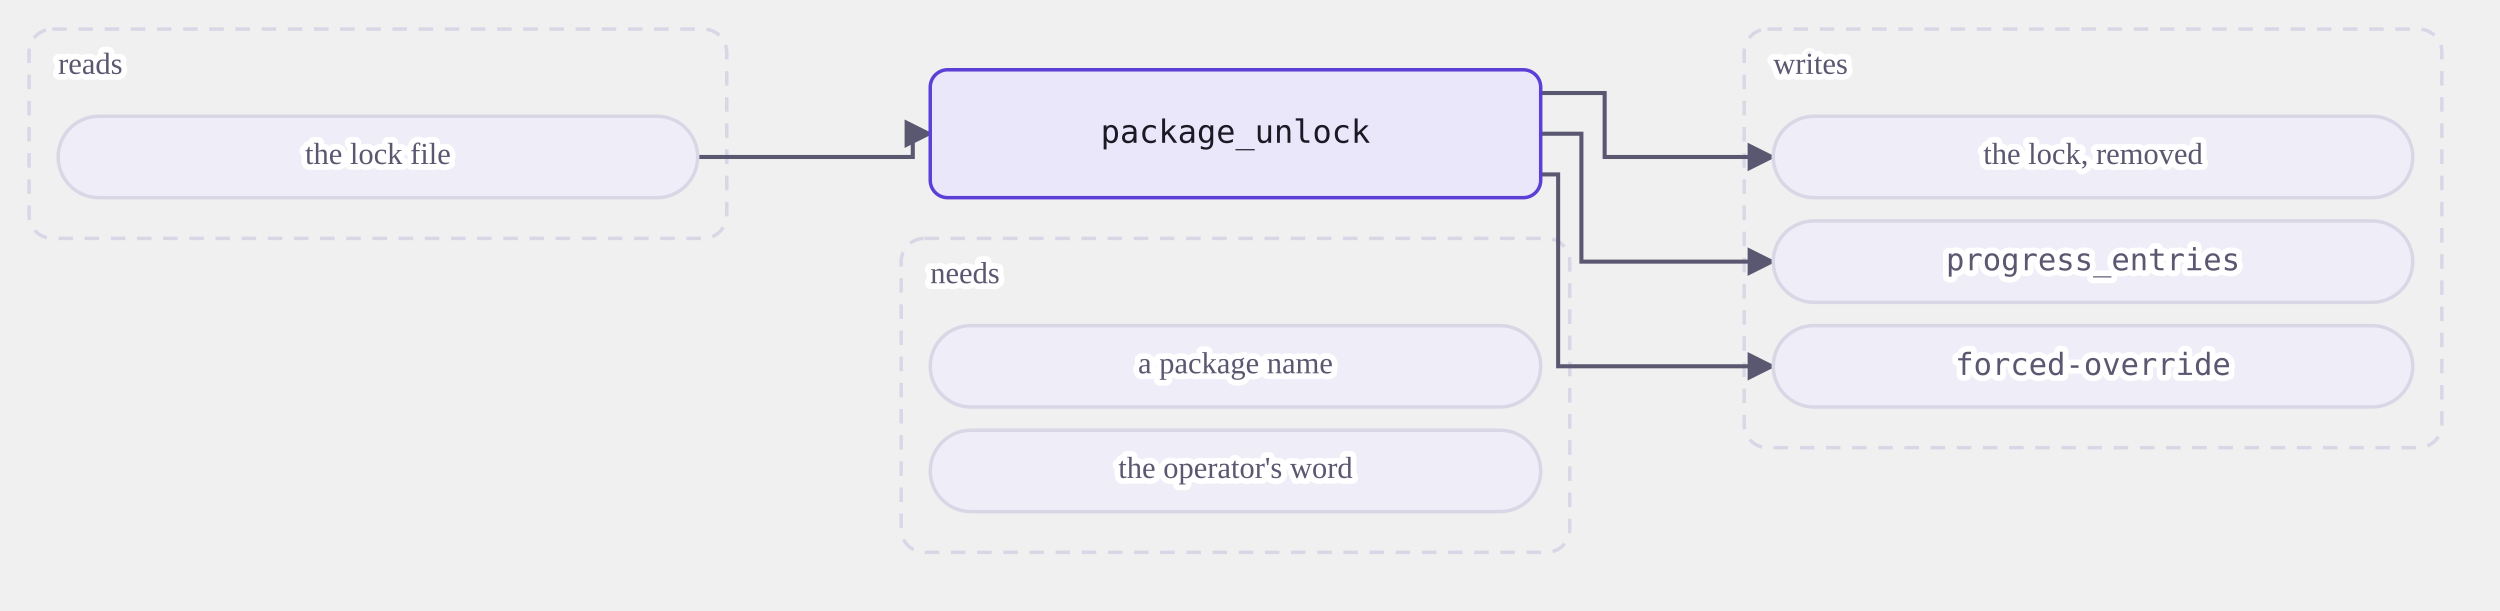
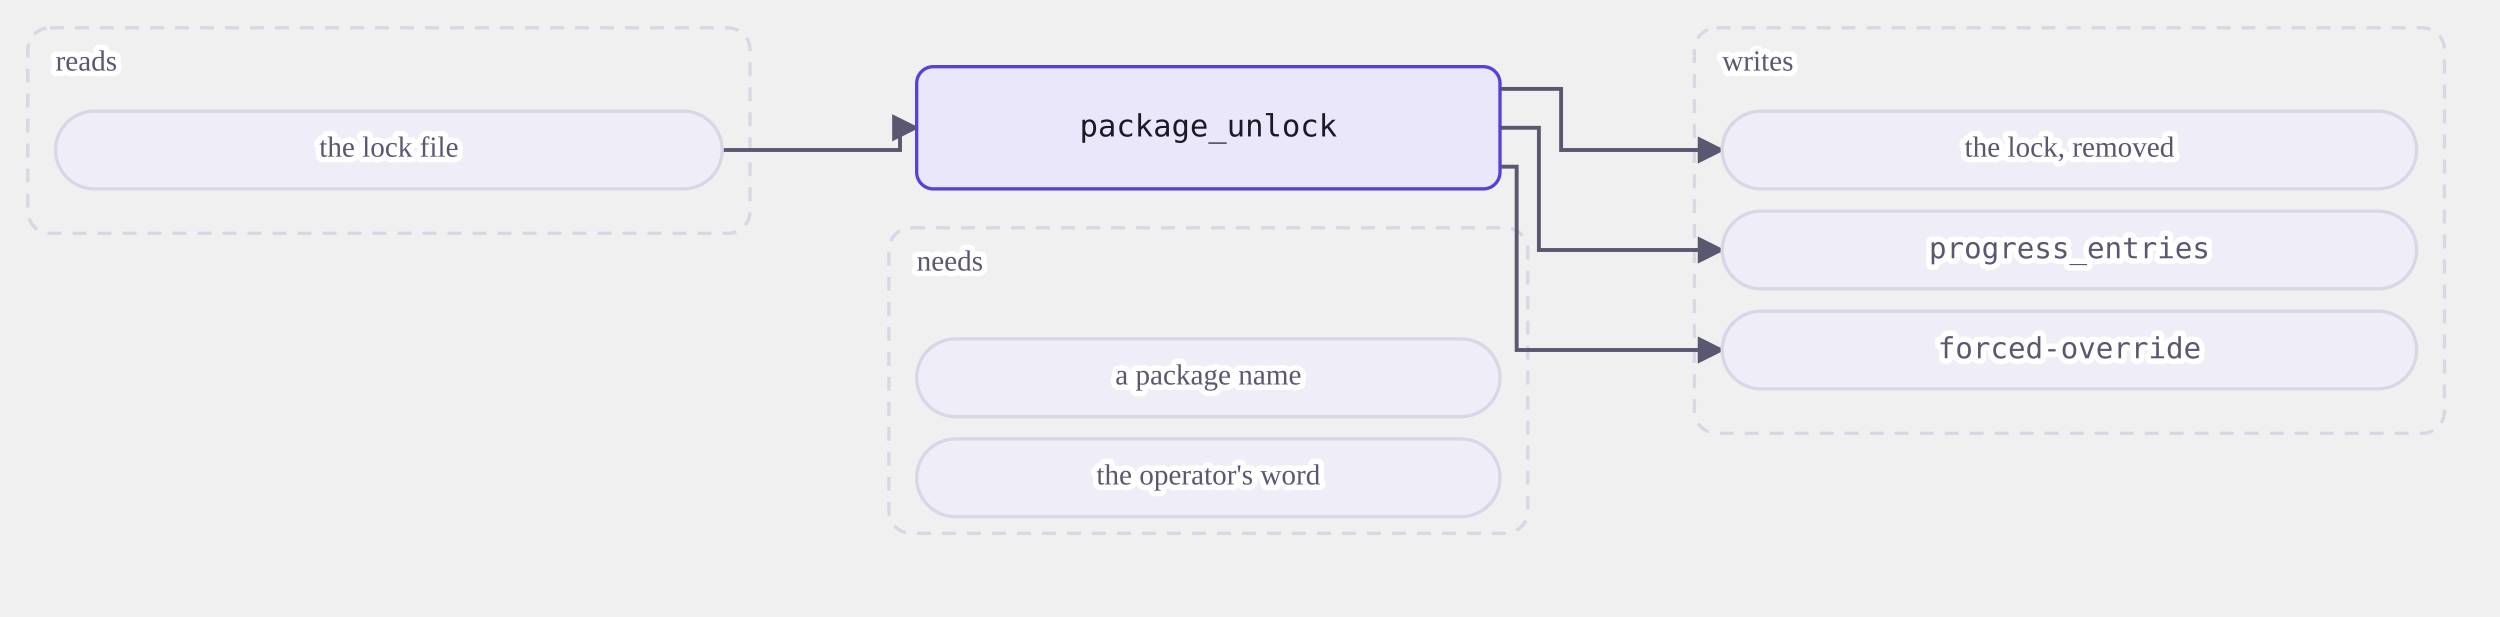
- <svg xmlns="http://www.w3.org/2000/svg" class="dia" lang="en" viewBox="0 0 860 210" width="860" height="210" role="img" aria-label="What the tool needs before it runs, what it reads, and what it writes. Every claim is pinned to a line of the server.">
+ <svg xmlns="http://www.w3.org/2000/svg" class="dia" lang="en" viewBox="0 0 900 222" width="900" height="222" role="img" aria-label="What the tool needs before it runs, what it reads, and what it writes. Every claim is pinned to a line of the server.">
  <style>svg{font-family:Georgia, "Times New Roman", serif;color:#1b1a24;direction:ltr}text{fill:currentColor}.box{fill:#efedf7;stroke:#d9d6e6;stroke-width:1.2}.box.acc{fill:#ebe7fb;stroke:#5b3fd6}.box.good{fill:#e0efe6;stroke:#1f8a4c}.box.bad{fill:#f8e7e7;stroke:#c23b36}.box.warn{fill:#f3ebdd;stroke:#a8700f}.box.frame{fill:none;stroke:#d9d6e6;stroke-dasharray:5 4}.frame .lbl{fill:#5a5770}.edge{fill:none;stroke:#5a5770;stroke-width:1.4}.edge.acc{stroke:#5b3fd6;stroke-width:1.8}.edge.loop{stroke-dasharray:4 3}.lbl{font-size:12px}.lbl.small{font-size:10.5px;fill:#5a5770;paint-order:stroke fill;stroke:#ffffff;stroke-width:4px;stroke-linejoin:round}.lbl.strong{font-weight:600;font-size:13px}.num{font-family:Consolas, Menlo, monospace;font-size:11px;direction:ltr;unicode-bidi:isolate}.arrow{fill:#5a5770}.arrow.acc{fill:#5b3fd6}</style>
  <defs>
    <marker id="ar-fx-package_unlock-en" viewBox="0 0 10 10" refX="9" refY="5" markerWidth="7" markerHeight="7" orient="auto-start-reverse">
      <path d="M0 0L10 5L0 10z" class="arrow" />
    </marker>
    <marker id="ara-fx-package_unlock-en" viewBox="0 0 10 10" refX="9" refY="5" markerWidth="7" markerHeight="7" orient="auto-start-reverse">
      <path d="M0 0L10 5L0 10z" class="arrow acc" />
    </marker>
  </defs>
  <g class="frame">
-     <rect class="box frame" x="10.0" y="10" width="240" height="72" rx="8" />
+     <rect class="box frame" x="10.0" y="10" width="260" height="74" rx="8" />
    <text class="lbl small" x="20.0" y="23.0" text-anchor="start" dominant-baseline="middle">reads</text>
  </g>
  <g class="frame">
-     <rect class="box frame" x="600.0" y="10" width="240" height="144" rx="8" />
-     <text class="lbl small" x="610.0" y="23.0" text-anchor="start" dominant-baseline="middle">writes</text>
+     <rect class="box frame" x="610.0" y="10" width="270" height="146" rx="8" />
+     <text class="lbl small" x="620.0" y="23.0" text-anchor="start" dominant-baseline="middle">writes</text>
  </g>
  <g class="frame">
-     <rect class="box frame" x="310.0" y="82" width="230" height="108" rx="8" />
-     <text class="lbl small" x="320.0" y="95.0" text-anchor="start" dominant-baseline="middle">needs</text>
+     <rect class="box frame" x="320.0" y="82" width="230" height="110" rx="8" />
+     <text class="lbl small" x="330.0" y="95.0" text-anchor="start" dominant-baseline="middle">needs</text>
  </g>
-   <path class="edge  draw" marker-end="url(#ar-fx-package_unlock-en)" d="M240.0 54.0 L314.0 54.0 L314.0 46.0 L320.0 46.0" />
-   <path class="edge  draw" marker-end="url(#ar-fx-package_unlock-en)" d="M530.0 32.0 L552.0 32.0 L552.0 54.0 L610.0 54.0" />
-   <path class="edge  draw" marker-end="url(#ar-fx-package_unlock-en)" d="M530.0 46.0 L544.0 46.0 L544.0 90.0 L610.0 90.0" />
-   <path class="edge  draw" marker-end="url(#ar-fx-package_unlock-en)" d="M530.0 60.0 L536.0 60.0 L536.0 126.0 L610.0 126.0" />
+   <path class="edge  draw" marker-end="url(#ar-fx-package_unlock-en)" d="M260.0 54.0 L324.0 54.0 L324.0 46.0 L330.0 46.0" />
+   <path class="edge  draw" marker-end="url(#ar-fx-package_unlock-en)" d="M540.0 32.0 L562.0 32.0 L562.0 54.0 L620.0 54.0" />
+   <path class="edge  draw" marker-end="url(#ar-fx-package_unlock-en)" d="M540.0 46.0 L554.0 46.0 L554.0 90.0 L620.0 90.0" />
+   <path class="edge  draw" marker-end="url(#ar-fx-package_unlock-en)" d="M540.0 60.0 L546.0 60.0 L546.0 126.0 L620.0 126.0" />
+   <g data-key="l0">
+     <rect class="box pill" x="20.0" y="40" width="240" height="28" rx="14.0" />
+     <text class="lbl small" x="140.0" y="54.0" text-anchor="middle" dominant-baseline="middle">the lock file</text>
+   </g>
  <g data-key="r0">
-     <rect class="box pill" x="20.0" y="40" width="220" height="28" rx="14.0" />
-     <text class="lbl small" x="130.0" y="54.0" text-anchor="middle" dominant-baseline="middle">the lock file</text>
+     <rect class="box pill" x="620.0" y="40" width="250" height="28" rx="14.0" />
+     <text class="lbl small" x="745.0" y="54.0" text-anchor="middle" dominant-baseline="middle">the lock, removed</text>
  </g>
-   <g data-key="w0">
-     <rect class="box pill" x="610.0" y="40" width="220" height="28" rx="14.0" />
-     <text class="lbl small" x="720.0" y="54.0" text-anchor="middle" dominant-baseline="middle">the lock, removed</text>
+   <g data-key="r1">
+     <rect class="box pill" x="620.0" y="76" width="250" height="28" rx="14.0" />
+     <text class="lbl num small" x="745.0" y="90.0" text-anchor="middle" dominant-baseline="middle" style="direction:ltr;unicode-bidi:isolate">progress_entries</text>
  </g>
-   <g data-key="w1">
-     <rect class="box pill" x="610.0" y="76" width="220" height="28" rx="14.0" />
-     <text class="lbl num small" x="720.0" y="90.0" text-anchor="middle" dominant-baseline="middle" style="direction:ltr;unicode-bidi:isolate">progress_entries</text>
+   <g data-key="r2">
+     <rect class="box pill" x="620.0" y="112" width="250" height="28" rx="14.0" />
+     <text class="lbl num small" x="745.0" y="126.0" text-anchor="middle" dominant-baseline="middle" style="direction:ltr;unicode-bidi:isolate">forced-override</text>
  </g>
-   <g data-key="w2">
-     <rect class="box pill" x="610.0" y="112" width="220" height="28" rx="14.0" />
-     <text class="lbl num small" x="720.0" y="126.0" text-anchor="middle" dominant-baseline="middle" style="direction:ltr;unicode-bidi:isolate">forced-override</text>
+   <g data-key="hub">
+     <rect class="box acc strong" x="330.0" y="24" width="210" height="44" rx="6" />
+     <text class="lbl num" x="435.0" y="46.0" text-anchor="middle" dominant-baseline="middle" style="direction:ltr;unicode-bidi:isolate">package_unlock</text>
  </g>
-   <g data-key="tool">
-     <rect class="box acc strong" x="320.0" y="24" width="210" height="44" rx="6" />
-     <text class="lbl num" x="425.0" y="46.0" text-anchor="middle" dominant-baseline="middle" style="direction:ltr;unicode-bidi:isolate">package_unlock</text>
+   <g data-key="b0">
+     <rect class="box pill" x="330.0" y="122" width="210" height="28" rx="14.0" />
+     <text class="lbl small" x="435.0" y="136.0" text-anchor="middle" dominant-baseline="middle">a package name</text>
  </g>
-   <g data-key="n0">
-     <rect class="box pill" x="320.0" y="112" width="210" height="28" rx="14.0" />
-     <text class="lbl small" x="425.0" y="126.0" text-anchor="middle" dominant-baseline="middle">a package name</text>
-   </g>
-   <g data-key="n1">
-     <rect class="box pill" x="320.0" y="148" width="210" height="28" rx="14.0" />
-     <text class="lbl small" x="425.0" y="162.0" text-anchor="middle" dominant-baseline="middle">the operator's word</text>
+   <g data-key="b1">
+     <rect class="box pill" x="330.0" y="158" width="210" height="28" rx="14.0" />
+     <text class="lbl small" x="435.0" y="172.0" text-anchor="middle" dominant-baseline="middle">the operator's word</text>
  </g>
</svg>
